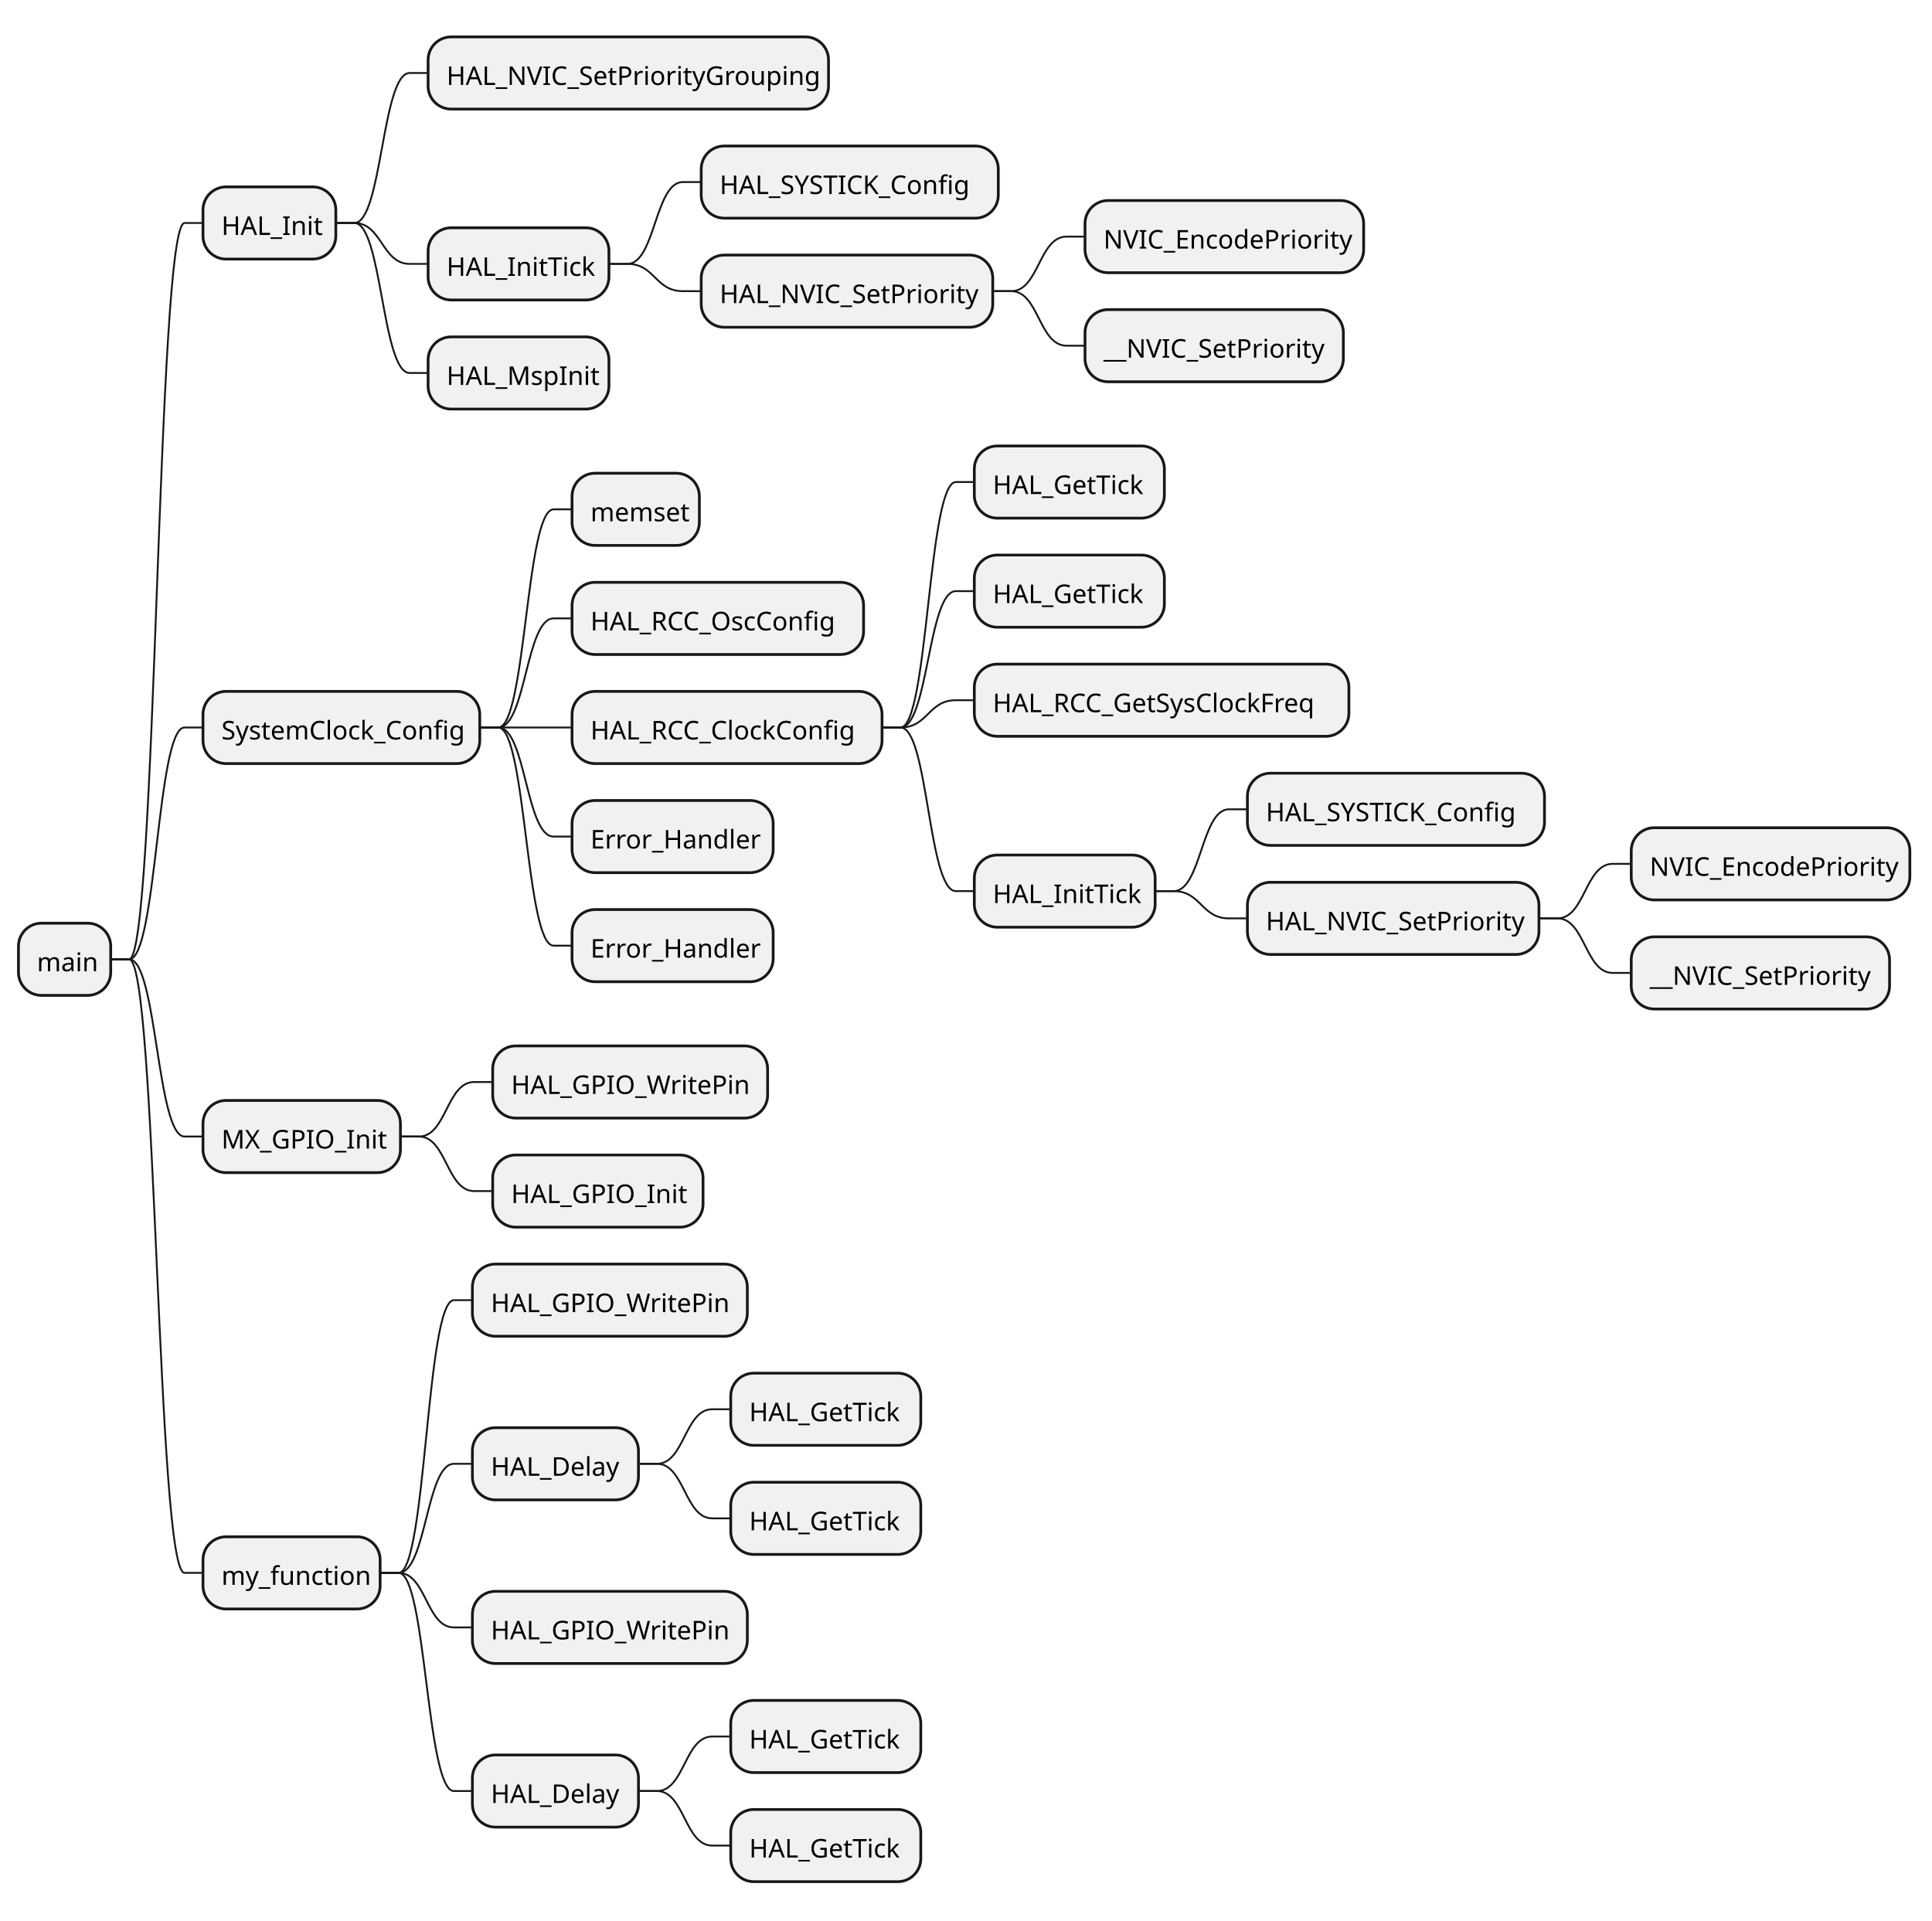
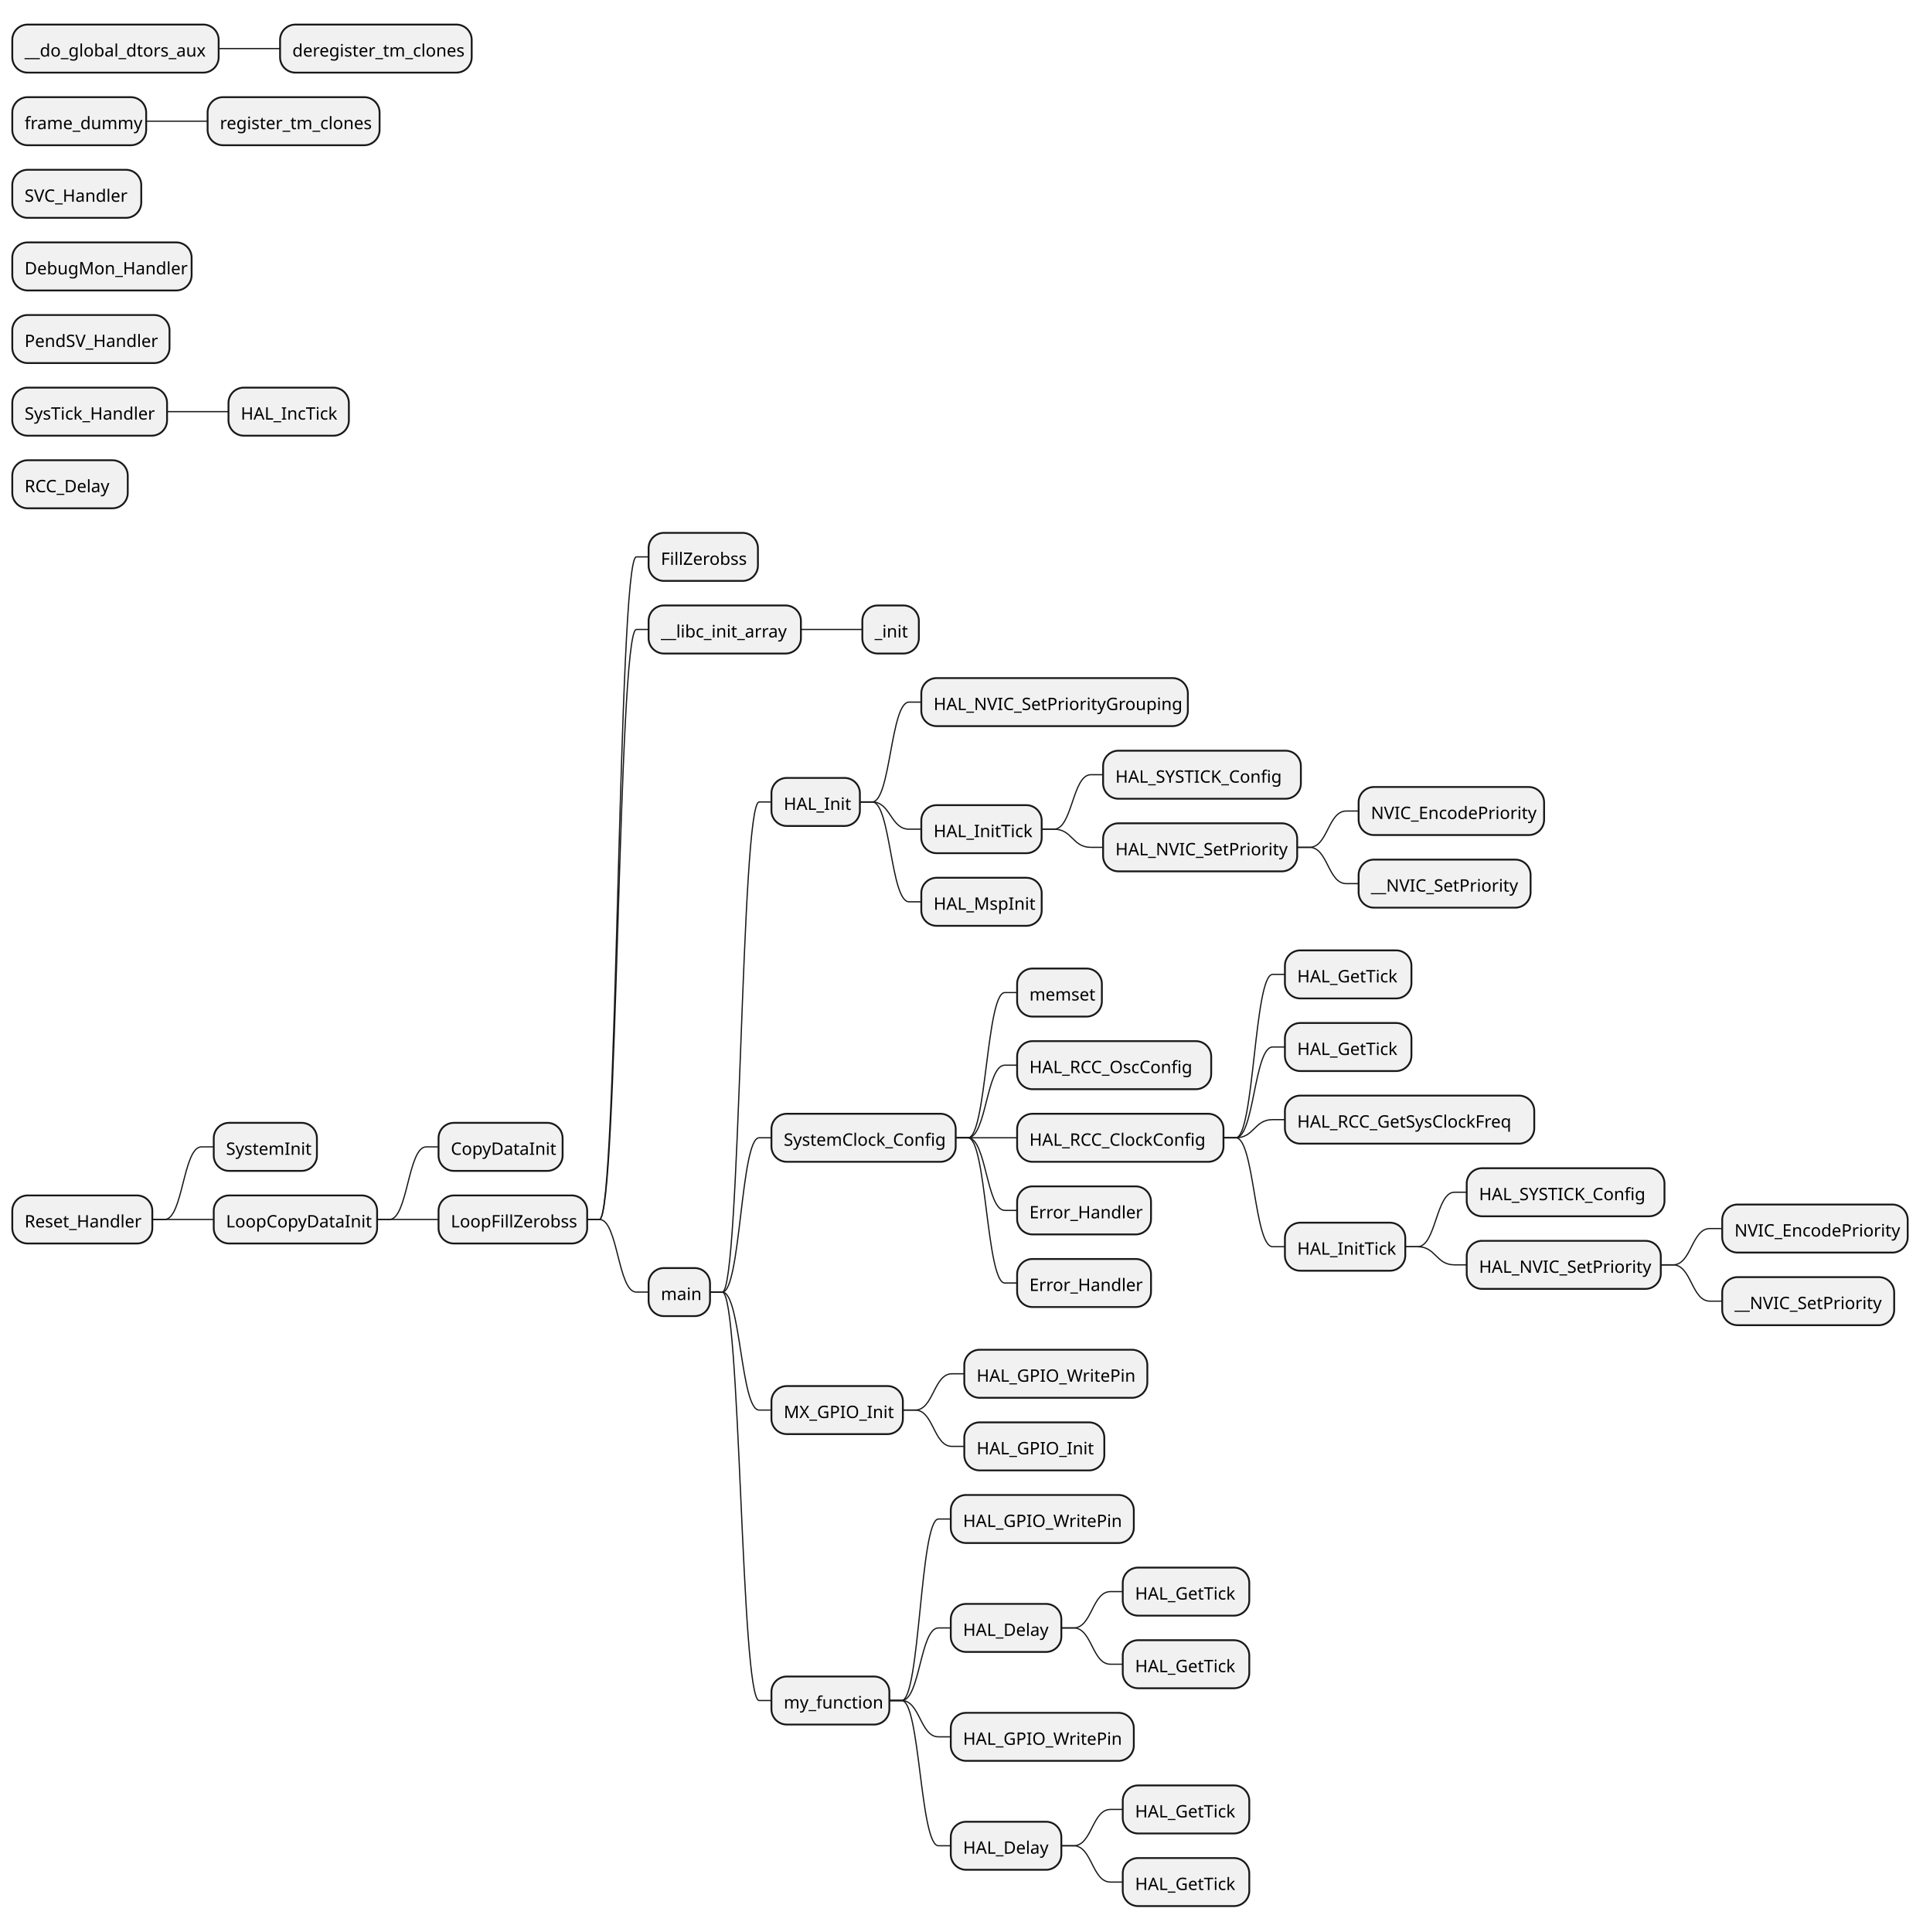
- <svg xmlns="http://www.w3.org/2000/svg" contentStyleType="text/css" height="1041px" preserveAspectRatio="none" style="width:1047px;height:1041px;background:#FFFFFF;" version="1.1" viewBox="0 0 1047 1041" width="1047px" zoomAndPan="magnify">
+ <svg xmlns="http://www.w3.org/2000/svg" contentStyleType="text/css" height="1573px" preserveAspectRatio="none" style="width:1565px;height:1573px;background:#FFFFFF;" version="1.1" viewBox="0 0 1565 1573" width="1565px" zoomAndPan="magnify">
  <defs />
  <g>
-     <rect fill="#F1F1F1" height="39.12" rx="12.5" ry="12.5" style="stroke:#181818;stroke-width:1.5;" width="50" x="10" y="500.351" />
-     <text fill="#000000" font-family="sans-serif" font-size="14" lengthAdjust="spacing" textLength="30" x="20" y="526.395">main</text>
-     <rect fill="#F1F1F1" height="39.12" rx="12.5" ry="12.5" style="stroke:#181818;stroke-width:1.5;" width="72" x="110" y="101.29" />
-     <text fill="#000000" font-family="sans-serif" font-size="14" lengthAdjust="spacing" textLength="52" x="120" y="127.334">HAL_Init</text>
-     <rect fill="#F1F1F1" height="39.12" rx="12.5" ry="12.5" style="stroke:#181818;stroke-width:1.5;" width="217" x="232" y="20" />
-     <text fill="#000000" font-family="sans-serif" font-size="14" lengthAdjust="spacing" textLength="197" x="242" y="46.044">HAL_NVIC_SetPriorityGrouping</text>
-     <path d="M182,120.85 L192,120.85 C207,120.85 207,39.56 222,39.56 L232,39.56 " fill="none" style="stroke:#181818;stroke-width:1.0;" />
-     <rect fill="#F1F1F1" height="39.12" rx="12.5" ry="12.5" style="stroke:#181818;stroke-width:1.5;" width="98" x="232" y="123.46" />
-     <text fill="#000000" font-family="sans-serif" font-size="14" lengthAdjust="spacing" textLength="78" x="242" y="149.504">HAL_InitTick</text>
-     <rect fill="#F1F1F1" height="39.12" rx="12.5" ry="12.5" style="stroke:#181818;stroke-width:1.5;" width="161" x="380" y="79.12" />
-     <text fill="#000000" font-family="sans-serif" font-size="14" lengthAdjust="spacing" textLength="141" x="390" y="105.164">HAL_SYSTICK_Config</text>
-     <path d="M330,143.02 L340,143.02 C355,143.02 355,98.68 370,98.68 L380,98.68 " fill="none" style="stroke:#181818;stroke-width:1.0;" />
-     <rect fill="#F1F1F1" height="39.12" rx="12.5" ry="12.5" style="stroke:#181818;stroke-width:1.5;" width="158" x="380" y="138.24" />
-     <text fill="#000000" font-family="sans-serif" font-size="14" lengthAdjust="spacing" textLength="138" x="390" y="164.284">HAL_NVIC_SetPriority</text>
-     <rect fill="#F1F1F1" height="39.12" rx="12.5" ry="12.5" style="stroke:#181818;stroke-width:1.5;" width="151" x="588" y="108.68" />
-     <text fill="#000000" font-family="sans-serif" font-size="14" lengthAdjust="spacing" textLength="131" x="598" y="134.724">NVIC_EncodePriority</text>
-     <path d="M538,157.8 L548,157.8 C563,157.8 563,128.24 578,128.24 L588,128.24 " fill="none" style="stroke:#181818;stroke-width:1.0;" />
-     <rect fill="#F1F1F1" height="39.12" rx="12.5" ry="12.5" style="stroke:#181818;stroke-width:1.5;" width="140" x="588" y="167.8" />
-     <text fill="#000000" font-family="sans-serif" font-size="14" lengthAdjust="spacing" textLength="120" x="598" y="193.844">__NVIC_SetPriority</text>
-     <path d="M538,157.8 L548,157.8 C563,157.8 563,187.36 578,187.36 L588,187.36 " fill="none" style="stroke:#181818;stroke-width:1.0;" />
-     <path d="M330,143.02 L340,143.02 C355,143.02 355,157.8 370,157.8 L380,157.8 " fill="none" style="stroke:#181818;stroke-width:1.0;" />
-     <path d="M182,120.85 L192,120.85 C207,120.85 207,143.02 222,143.02 L232,143.02 " fill="none" style="stroke:#181818;stroke-width:1.0;" />
-     <rect fill="#F1F1F1" height="39.12" rx="12.5" ry="12.5" style="stroke:#181818;stroke-width:1.5;" width="98" x="232" y="182.58" />
-     <text fill="#000000" font-family="sans-serif" font-size="14" lengthAdjust="spacing" textLength="78" x="242" y="208.624">HAL_MspInit</text>
-     <path d="M182,120.85 L192,120.85 C207,120.85 207,202.14 222,202.14 L232,202.14 " fill="none" style="stroke:#181818;stroke-width:1.0;" />
-     <path d="M60,519.911 L70,519.911 C85,519.911 85,120.85 100,120.85 L110,120.85 " fill="none" style="stroke:#181818;stroke-width:1.0;" />
-     <rect fill="#F1F1F1" height="39.12" rx="12.5" ry="12.5" style="stroke:#181818;stroke-width:1.5;" width="150" x="110" y="374.721" />
-     <text fill="#000000" font-family="sans-serif" font-size="14" lengthAdjust="spacing" textLength="130" x="120" y="400.765">SystemClock_Config</text>
-     <rect fill="#F1F1F1" height="39.12" rx="12.5" ry="12.5" style="stroke:#181818;stroke-width:1.5;" width="69" x="310" y="256.481" />
-     <text fill="#000000" font-family="sans-serif" font-size="14" lengthAdjust="spacing" textLength="49" x="320" y="282.524">memset</text>
-     <path d="M260,394.281 L270,394.281 C285,394.281 285,276.041 300,276.041 L310,276.041 " fill="none" style="stroke:#181818;stroke-width:1.0;" />
-     <rect fill="#F1F1F1" height="39.12" rx="12.5" ry="12.5" style="stroke:#181818;stroke-width:1.5;" width="158" x="310" y="315.601" />
-     <text fill="#000000" font-family="sans-serif" font-size="14" lengthAdjust="spacing" textLength="138" x="320" y="341.644">HAL_RCC_OscConfig</text>
-     <path d="M260,394.281 L270,394.281 C285,394.281 285,335.161 300,335.161 L310,335.161 " fill="none" style="stroke:#181818;stroke-width:1.0;" />
-     <rect fill="#F1F1F1" height="39.12" rx="12.5" ry="12.5" style="stroke:#181818;stroke-width:1.5;" width="168" x="310" y="374.721" />
-     <text fill="#000000" font-family="sans-serif" font-size="14" lengthAdjust="spacing" textLength="148" x="320" y="400.765">HAL_RCC_ClockConfig</text>
-     <rect fill="#F1F1F1" height="39.12" rx="12.5" ry="12.5" style="stroke:#181818;stroke-width:1.5;" width="103" x="528" y="241.7" />
-     <text fill="#000000" font-family="sans-serif" font-size="14" lengthAdjust="spacing" textLength="83" x="538" y="267.744">HAL_GetTick</text>
-     <path d="M478,394.281 L488,394.281 C503,394.281 503,261.26 518,261.26 L528,261.26 " fill="none" style="stroke:#181818;stroke-width:1.0;" />
-     <rect fill="#F1F1F1" height="39.12" rx="12.5" ry="12.5" style="stroke:#181818;stroke-width:1.5;" width="103" x="528" y="300.821" />
-     <text fill="#000000" font-family="sans-serif" font-size="14" lengthAdjust="spacing" textLength="83" x="538" y="326.865">HAL_GetTick</text>
-     <path d="M478,394.281 L488,394.281 C503,394.281 503,320.381 518,320.381 L528,320.381 " fill="none" style="stroke:#181818;stroke-width:1.0;" />
-     <rect fill="#F1F1F1" height="39.12" rx="12.5" ry="12.5" style="stroke:#181818;stroke-width:1.5;" width="203" x="528" y="359.941" />
-     <text fill="#000000" font-family="sans-serif" font-size="14" lengthAdjust="spacing" textLength="183" x="538" y="385.985">HAL_RCC_GetSysClockFreq</text>
-     <path d="M478,394.281 L488,394.281 C503,394.281 503,379.501 518,379.501 L528,379.501 " fill="none" style="stroke:#181818;stroke-width:1.0;" />
-     <rect fill="#F1F1F1" height="39.12" rx="12.5" ry="12.5" style="stroke:#181818;stroke-width:1.5;" width="98" x="528" y="463.401" />
-     <text fill="#000000" font-family="sans-serif" font-size="14" lengthAdjust="spacing" textLength="78" x="538" y="489.445">HAL_InitTick</text>
-     <rect fill="#F1F1F1" height="39.12" rx="12.5" ry="12.5" style="stroke:#181818;stroke-width:1.5;" width="161" x="676" y="419.061" />
-     <text fill="#000000" font-family="sans-serif" font-size="14" lengthAdjust="spacing" textLength="141" x="686" y="445.105">HAL_SYSTICK_Config</text>
-     <path d="M626,482.961 L636,482.961 C651,482.961 651,438.621 666,438.621 L676,438.621 " fill="none" style="stroke:#181818;stroke-width:1.0;" />
-     <rect fill="#F1F1F1" height="39.12" rx="12.5" ry="12.5" style="stroke:#181818;stroke-width:1.5;" width="158" x="676" y="478.181" />
-     <text fill="#000000" font-family="sans-serif" font-size="14" lengthAdjust="spacing" textLength="138" x="686" y="504.225">HAL_NVIC_SetPriority</text>
-     <rect fill="#F1F1F1" height="39.12" rx="12.5" ry="12.5" style="stroke:#181818;stroke-width:1.5;" width="151" x="884" y="448.621" />
-     <text fill="#000000" font-family="sans-serif" font-size="14" lengthAdjust="spacing" textLength="131" x="894" y="474.665">NVIC_EncodePriority</text>
-     <path d="M834,497.741 L844,497.741 C859,497.741 859,468.181 874,468.181 L884,468.181 " fill="none" style="stroke:#181818;stroke-width:1.0;" />
-     <rect fill="#F1F1F1" height="39.12" rx="12.5" ry="12.5" style="stroke:#181818;stroke-width:1.5;" width="140" x="884" y="507.741" />
-     <text fill="#000000" font-family="sans-serif" font-size="14" lengthAdjust="spacing" textLength="120" x="894" y="533.785">__NVIC_SetPriority</text>
-     <path d="M834,497.741 L844,497.741 C859,497.741 859,527.301 874,527.301 L884,527.301 " fill="none" style="stroke:#181818;stroke-width:1.0;" />
-     <path d="M626,482.961 L636,482.961 C651,482.961 651,497.741 666,497.741 L676,497.741 " fill="none" style="stroke:#181818;stroke-width:1.0;" />
-     <path d="M478,394.281 L488,394.281 C503,394.281 503,482.961 518,482.961 L528,482.961 " fill="none" style="stroke:#181818;stroke-width:1.0;" />
-     <path d="M260,394.281 L270,394.281 C285,394.281 285,394.281 300,394.281 L310,394.281 " fill="none" style="stroke:#181818;stroke-width:1.0;" />
-     <rect fill="#F1F1F1" height="39.12" rx="12.5" ry="12.5" style="stroke:#181818;stroke-width:1.5;" width="109" x="310" y="433.841" />
-     <text fill="#000000" font-family="sans-serif" font-size="14" lengthAdjust="spacing" textLength="89" x="320" y="459.885">Error_Handler</text>
-     <path d="M260,394.281 L270,394.281 C285,394.281 285,453.401 300,453.401 L310,453.401 " fill="none" style="stroke:#181818;stroke-width:1.0;" />
-     <rect fill="#F1F1F1" height="39.12" rx="12.5" ry="12.5" style="stroke:#181818;stroke-width:1.5;" width="109" x="310" y="492.961" />
-     <text fill="#000000" font-family="sans-serif" font-size="14" lengthAdjust="spacing" textLength="89" x="320" y="519.005">Error_Handler</text>
-     <path d="M260,394.281 L270,394.281 C285,394.281 285,512.521 300,512.521 L310,512.521 " fill="none" style="stroke:#181818;stroke-width:1.0;" />
-     <path d="M60,519.911 L70,519.911 C85,519.911 85,394.281 100,394.281 L110,394.281 " fill="none" style="stroke:#181818;stroke-width:1.0;" />
-     <rect fill="#F1F1F1" height="39.12" rx="12.5" ry="12.5" style="stroke:#181818;stroke-width:1.5;" width="107" x="110" y="596.421" />
-     <text fill="#000000" font-family="sans-serif" font-size="14" lengthAdjust="spacing" textLength="87" x="120" y="622.465">MX_GPIO_Init</text>
-     <rect fill="#F1F1F1" height="39.12" rx="12.5" ry="12.5" style="stroke:#181818;stroke-width:1.5;" width="149" x="267" y="566.861" />
-     <text fill="#000000" font-family="sans-serif" font-size="14" lengthAdjust="spacing" textLength="129" x="277" y="592.905">HAL_GPIO_WritePin</text>
-     <path d="M217,615.981 L227,615.981 C242,615.981 242,586.421 257,586.421 L267,586.421 " fill="none" style="stroke:#181818;stroke-width:1.0;" />
-     <rect fill="#F1F1F1" height="39.12" rx="12.5" ry="12.5" style="stroke:#181818;stroke-width:1.5;" width="114" x="267" y="625.981" />
-     <text fill="#000000" font-family="sans-serif" font-size="14" lengthAdjust="spacing" textLength="94" x="277" y="652.025">HAL_GPIO_Init</text>
-     <path d="M217,615.981 L227,615.981 C242,615.981 242,645.541 257,645.541 L267,645.541 " fill="none" style="stroke:#181818;stroke-width:1.0;" />
-     <path d="M60,519.911 L70,519.911 C85,519.911 85,615.981 100,615.981 L110,615.981 " fill="none" style="stroke:#181818;stroke-width:1.0;" />
-     <rect fill="#F1F1F1" height="39.12" rx="12.5" ry="12.5" style="stroke:#181818;stroke-width:1.5;" width="96" x="110" y="832.902" />
-     <text fill="#000000" font-family="sans-serif" font-size="14" lengthAdjust="spacing" textLength="76" x="120" y="858.946">my_function</text>
-     <rect fill="#F1F1F1" height="39.12" rx="12.5" ry="12.5" style="stroke:#181818;stroke-width:1.5;" width="149" x="256" y="685.101" />
-     <text fill="#000000" font-family="sans-serif" font-size="14" lengthAdjust="spacing" textLength="129" x="266" y="711.145">HAL_GPIO_WritePin</text>
-     <path d="M206,852.462 L216,852.462 C231,852.462 231,704.661 246,704.661 L256,704.661 " fill="none" style="stroke:#181818;stroke-width:1.0;" />
-     <rect fill="#F1F1F1" height="39.12" rx="12.5" ry="12.5" style="stroke:#181818;stroke-width:1.5;" width="90" x="256" y="773.782" />
-     <text fill="#000000" font-family="sans-serif" font-size="14" lengthAdjust="spacing" textLength="70" x="266" y="799.825">HAL_Delay</text>
-     <rect fill="#F1F1F1" height="39.12" rx="12.5" ry="12.5" style="stroke:#181818;stroke-width:1.5;" width="103" x="396" y="744.221" />
-     <text fill="#000000" font-family="sans-serif" font-size="14" lengthAdjust="spacing" textLength="83" x="406" y="770.265">HAL_GetTick</text>
-     <path d="M346,793.342 L356,793.342 C371,793.342 371,763.782 386,763.782 L396,763.782 " fill="none" style="stroke:#181818;stroke-width:1.0;" />
-     <rect fill="#F1F1F1" height="39.12" rx="12.5" ry="12.5" style="stroke:#181818;stroke-width:1.5;" width="103" x="396" y="803.342" />
-     <text fill="#000000" font-family="sans-serif" font-size="14" lengthAdjust="spacing" textLength="83" x="406" y="829.385">HAL_GetTick</text>
-     <path d="M346,793.342 L356,793.342 C371,793.342 371,822.902 386,822.902 L396,822.902 " fill="none" style="stroke:#181818;stroke-width:1.0;" />
-     <path d="M206,852.462 L216,852.462 C231,852.462 231,793.342 246,793.342 L256,793.342 " fill="none" style="stroke:#181818;stroke-width:1.0;" />
-     <rect fill="#F1F1F1" height="39.12" rx="12.5" ry="12.5" style="stroke:#181818;stroke-width:1.5;" width="149" x="256" y="862.462" />
-     <text fill="#000000" font-family="sans-serif" font-size="14" lengthAdjust="spacing" textLength="129" x="266" y="888.506">HAL_GPIO_WritePin</text>
-     <path d="M206,852.462 L216,852.462 C231,852.462 231,882.022 246,882.022 L256,882.022 " fill="none" style="stroke:#181818;stroke-width:1.0;" />
-     <rect fill="#F1F1F1" height="39.12" rx="12.5" ry="12.5" style="stroke:#181818;stroke-width:1.5;" width="90" x="256" y="951.142" />
-     <text fill="#000000" font-family="sans-serif" font-size="14" lengthAdjust="spacing" textLength="70" x="266" y="977.186">HAL_Delay</text>
-     <rect fill="#F1F1F1" height="39.12" rx="12.5" ry="12.5" style="stroke:#181818;stroke-width:1.5;" width="103" x="396" y="921.582" />
-     <text fill="#000000" font-family="sans-serif" font-size="14" lengthAdjust="spacing" textLength="83" x="406" y="947.626">HAL_GetTick</text>
-     <path d="M346,970.702 L356,970.702 C371,970.702 371,941.142 386,941.142 L396,941.142 " fill="none" style="stroke:#181818;stroke-width:1.0;" />
-     <rect fill="#F1F1F1" height="39.12" rx="12.5" ry="12.5" style="stroke:#181818;stroke-width:1.5;" width="103" x="396" y="980.702" />
-     <text fill="#000000" font-family="sans-serif" font-size="14" lengthAdjust="spacing" textLength="83" x="406" y="1006.746">HAL_GetTick</text>
-     <path d="M346,970.702 L356,970.702 C371,970.702 371,1000.262 386,1000.262 L396,1000.262 " fill="none" style="stroke:#181818;stroke-width:1.0;" />
-     <path d="M206,852.462 L216,852.462 C231,852.462 231,970.702 246,970.702 L256,970.702 " fill="none" style="stroke:#181818;stroke-width:1.0;" />
-     <path d="M60,519.911 L70,519.911 C85,519.911 85,852.462 100,852.462 L110,852.462 " fill="none" style="stroke:#181818;stroke-width:1.0;" />
+     <rect fill="#F1F1F1" height="39.12" rx="12.5" ry="12.5" style="stroke:#181818;stroke-width:1.5;" width="168" x="10" y="20" />
+     <text fill="#000000" font-family="sans-serif" font-size="14" lengthAdjust="spacing" textLength="148" x="20" y="46.044">__do_global_dtors_aux</text>
+     <rect fill="#F1F1F1" height="39.12" rx="12.5" ry="12.5" style="stroke:#181818;stroke-width:1.5;" width="156" x="228" y="20" />
+     <text fill="#000000" font-family="sans-serif" font-size="14" lengthAdjust="spacing" textLength="136" x="238" y="46.044">deregister_tm_clones</text>
+     <path d="M178,39.56 L188,39.56 C203,39.56 203,39.56 218,39.56 L228,39.56 " fill="none" style="stroke:#181818;stroke-width:1.0;" />
+     <rect fill="#F1F1F1" height="39.12" rx="12.5" ry="12.5" style="stroke:#181818;stroke-width:1.5;" width="109" x="10" y="79.12" />
+     <text fill="#000000" font-family="sans-serif" font-size="14" lengthAdjust="spacing" textLength="89" x="20" y="105.164">frame_dummy</text>
+     <rect fill="#F1F1F1" height="39.12" rx="12.5" ry="12.5" style="stroke:#181818;stroke-width:1.5;" width="140" x="169" y="79.12" />
+     <text fill="#000000" font-family="sans-serif" font-size="14" lengthAdjust="spacing" textLength="120" x="179" y="105.164">register_tm_clones</text>
+     <path d="M119,98.68 L129,98.68 C144,98.68 144,98.68 159,98.68 L169,98.68 " fill="none" style="stroke:#181818;stroke-width:1.0;" />
+     <rect fill="#F1F1F1" height="39.12" rx="12.5" ry="12.5" style="stroke:#181818;stroke-width:1.5;" width="105" x="10" y="138.24" />
+     <text fill="#000000" font-family="sans-serif" font-size="14" lengthAdjust="spacing" textLength="85" x="20" y="164.284">SVC_Handler</text>
+     <rect fill="#F1F1F1" height="39.12" rx="12.5" ry="12.5" style="stroke:#181818;stroke-width:1.5;" width="146" x="10" y="197.36" />
+     <text fill="#000000" font-family="sans-serif" font-size="14" lengthAdjust="spacing" textLength="126" x="20" y="223.404">DebugMon_Handler</text>
+     <rect fill="#F1F1F1" height="39.12" rx="12.5" ry="12.5" style="stroke:#181818;stroke-width:1.5;" width="128" x="10" y="256.481" />
+     <text fill="#000000" font-family="sans-serif" font-size="14" lengthAdjust="spacing" textLength="108" x="20" y="282.524">PendSV_Handler</text>
+     <rect fill="#F1F1F1" height="39.12" rx="12.5" ry="12.5" style="stroke:#181818;stroke-width:1.5;" width="126" x="10" y="315.601" />
+     <text fill="#000000" font-family="sans-serif" font-size="14" lengthAdjust="spacing" textLength="106" x="20" y="341.644">SysTick_Handler</text>
+     <rect fill="#F1F1F1" height="39.12" rx="12.5" ry="12.5" style="stroke:#181818;stroke-width:1.5;" width="98" x="186" y="315.601" />
+     <text fill="#000000" font-family="sans-serif" font-size="14" lengthAdjust="spacing" textLength="78" x="196" y="341.644">HAL_IncTick</text>
+     <path d="M136,335.161 L146,335.161 C161,335.161 161,335.161 176,335.161 L186,335.161 " fill="none" style="stroke:#181818;stroke-width:1.0;" />
+     <rect fill="#F1F1F1" height="39.12" rx="12.5" ry="12.5" style="stroke:#181818;stroke-width:1.5;" width="94" x="10" y="374.721" />
+     <text fill="#000000" font-family="sans-serif" font-size="14" lengthAdjust="spacing" textLength="74" x="20" y="400.765">RCC_Delay</text>
+     <rect fill="#F1F1F1" height="39.12" rx="12.5" ry="12.5" style="stroke:#181818;stroke-width:1.5;" width="114" x="10" y="973.312" />
+     <text fill="#000000" font-family="sans-serif" font-size="14" lengthAdjust="spacing" textLength="94" x="20" y="999.356">Reset_Handler</text>
+     <rect fill="#F1F1F1" height="39.12" rx="12.5" ry="12.5" style="stroke:#181818;stroke-width:1.5;" width="84" x="174" y="914.192" />
+     <text fill="#000000" font-family="sans-serif" font-size="14" lengthAdjust="spacing" textLength="64" x="184" y="940.236">SystemInit</text>
+     <path d="M124,992.872 L134,992.872 C149,992.872 149,933.752 164,933.752 L174,933.752 " fill="none" style="stroke:#181818;stroke-width:1.0;" />
+     <rect fill="#F1F1F1" height="39.12" rx="12.5" ry="12.5" style="stroke:#181818;stroke-width:1.5;" width="133" x="174" y="973.312" />
+     <text fill="#000000" font-family="sans-serif" font-size="14" lengthAdjust="spacing" textLength="113" x="184" y="999.356">LoopCopyDataInit</text>
+     <rect fill="#F1F1F1" height="39.12" rx="12.5" ry="12.5" style="stroke:#181818;stroke-width:1.5;" width="101" x="357" y="914.192" />
+     <text fill="#000000" font-family="sans-serif" font-size="14" lengthAdjust="spacing" textLength="81" x="367" y="940.236">CopyDataInit</text>
+     <path d="M307,992.872 L317,992.872 C332,992.872 332,933.752 347,933.752 L357,933.752 " fill="none" style="stroke:#181818;stroke-width:1.0;" />
+     <rect fill="#F1F1F1" height="39.12" rx="12.5" ry="12.5" style="stroke:#181818;stroke-width:1.5;" width="121" x="357" y="973.312" />
+     <text fill="#000000" font-family="sans-serif" font-size="14" lengthAdjust="spacing" textLength="101" x="367" y="999.356">LoopFillZerobss</text>
+     <rect fill="#F1F1F1" height="39.12" rx="12.5" ry="12.5" style="stroke:#181818;stroke-width:1.5;" width="89" x="528" y="433.841" />
+     <text fill="#000000" font-family="sans-serif" font-size="14" lengthAdjust="spacing" textLength="69" x="538" y="459.885">FillZerobss</text>
+     <path d="M478,992.872 L488,992.872 C503,992.872 503,453.401 518,453.401 L528,453.401 " fill="none" style="stroke:#181818;stroke-width:1.0;" />
+     <rect fill="#F1F1F1" height="39.12" rx="12.5" ry="12.5" style="stroke:#181818;stroke-width:1.5;" width="124" x="528" y="492.961" />
+     <text fill="#000000" font-family="sans-serif" font-size="14" lengthAdjust="spacing" textLength="104" x="538" y="519.005">__libc_init_array</text>
+     <rect fill="#F1F1F1" height="39.12" rx="12.5" ry="12.5" style="stroke:#181818;stroke-width:1.5;" width="46" x="702" y="492.961" />
+     <text fill="#000000" font-family="sans-serif" font-size="14" lengthAdjust="spacing" textLength="26" x="712" y="519.005">_init</text>
+     <path d="M652,512.521 L662,512.521 C677,512.521 677,512.521 692,512.521 L702,512.521 " fill="none" style="stroke:#181818;stroke-width:1.0;" />
+     <path d="M478,992.872 L488,992.872 C503,992.872 503,512.521 518,512.521 L528,512.521 " fill="none" style="stroke:#181818;stroke-width:1.0;" />
+     <rect fill="#F1F1F1" height="39.12" rx="12.5" ry="12.5" style="stroke:#181818;stroke-width:1.5;" width="50" x="528" y="1032.432" />
+     <text fill="#000000" font-family="sans-serif" font-size="14" lengthAdjust="spacing" textLength="30" x="538" y="1058.476">main</text>
+     <rect fill="#F1F1F1" height="39.12" rx="12.5" ry="12.5" style="stroke:#181818;stroke-width:1.5;" width="72" x="628" y="633.371" />
+     <text fill="#000000" font-family="sans-serif" font-size="14" lengthAdjust="spacing" textLength="52" x="638" y="659.415">HAL_Init</text>
+     <rect fill="#F1F1F1" height="39.12" rx="12.5" ry="12.5" style="stroke:#181818;stroke-width:1.5;" width="217" x="750" y="552.081" />
+     <text fill="#000000" font-family="sans-serif" font-size="14" lengthAdjust="spacing" textLength="197" x="760" y="578.125">HAL_NVIC_SetPriorityGrouping</text>
+     <path d="M700,652.931 L710,652.931 C725,652.931 725,571.641 740,571.641 L750,571.641 " fill="none" style="stroke:#181818;stroke-width:1.0;" />
+     <rect fill="#F1F1F1" height="39.12" rx="12.5" ry="12.5" style="stroke:#181818;stroke-width:1.5;" width="98" x="750" y="655.541" />
+     <text fill="#000000" font-family="sans-serif" font-size="14" lengthAdjust="spacing" textLength="78" x="760" y="681.585">HAL_InitTick</text>
+     <rect fill="#F1F1F1" height="39.12" rx="12.5" ry="12.5" style="stroke:#181818;stroke-width:1.5;" width="161" x="898" y="611.201" />
+     <text fill="#000000" font-family="sans-serif" font-size="14" lengthAdjust="spacing" textLength="141" x="908" y="637.245">HAL_SYSTICK_Config</text>
+     <path d="M848,675.101 L858,675.101 C873,675.101 873,630.761 888,630.761 L898,630.761 " fill="none" style="stroke:#181818;stroke-width:1.0;" />
+     <rect fill="#F1F1F1" height="39.12" rx="12.5" ry="12.5" style="stroke:#181818;stroke-width:1.5;" width="158" x="898" y="670.321" />
+     <text fill="#000000" font-family="sans-serif" font-size="14" lengthAdjust="spacing" textLength="138" x="908" y="696.365">HAL_NVIC_SetPriority</text>
+     <rect fill="#F1F1F1" height="39.12" rx="12.5" ry="12.5" style="stroke:#181818;stroke-width:1.5;" width="151" x="1106" y="640.761" />
+     <text fill="#000000" font-family="sans-serif" font-size="14" lengthAdjust="spacing" textLength="131" x="1116" y="666.805">NVIC_EncodePriority</text>
+     <path d="M1056,689.881 L1066,689.881 C1081,689.881 1081,660.321 1096,660.321 L1106,660.321 " fill="none" style="stroke:#181818;stroke-width:1.0;" />
+     <rect fill="#F1F1F1" height="39.12" rx="12.5" ry="12.5" style="stroke:#181818;stroke-width:1.5;" width="140" x="1106" y="699.881" />
+     <text fill="#000000" font-family="sans-serif" font-size="14" lengthAdjust="spacing" textLength="120" x="1116" y="725.925">__NVIC_SetPriority</text>
+     <path d="M1056,689.881 L1066,689.881 C1081,689.881 1081,719.441 1096,719.441 L1106,719.441 " fill="none" style="stroke:#181818;stroke-width:1.0;" />
+     <path d="M848,675.101 L858,675.101 C873,675.101 873,689.881 888,689.881 L898,689.881 " fill="none" style="stroke:#181818;stroke-width:1.0;" />
+     <path d="M700,652.931 L710,652.931 C725,652.931 725,675.101 740,675.101 L750,675.101 " fill="none" style="stroke:#181818;stroke-width:1.0;" />
+     <rect fill="#F1F1F1" height="39.12" rx="12.5" ry="12.5" style="stroke:#181818;stroke-width:1.5;" width="98" x="750" y="714.661" />
+     <text fill="#000000" font-family="sans-serif" font-size="14" lengthAdjust="spacing" textLength="78" x="760" y="740.705">HAL_MspInit</text>
+     <path d="M700,652.931 L710,652.931 C725,652.931 725,734.221 740,734.221 L750,734.221 " fill="none" style="stroke:#181818;stroke-width:1.0;" />
+     <path d="M578,1051.992 L588,1051.992 C603,1051.992 603,652.931 618,652.931 L628,652.931 " fill="none" style="stroke:#181818;stroke-width:1.0;" />
+     <rect fill="#F1F1F1" height="39.12" rx="12.5" ry="12.5" style="stroke:#181818;stroke-width:1.5;" width="150" x="628" y="906.802" />
+     <text fill="#000000" font-family="sans-serif" font-size="14" lengthAdjust="spacing" textLength="130" x="638" y="932.846">SystemClock_Config</text>
+     <rect fill="#F1F1F1" height="39.12" rx="12.5" ry="12.5" style="stroke:#181818;stroke-width:1.5;" width="69" x="828" y="788.562" />
+     <text fill="#000000" font-family="sans-serif" font-size="14" lengthAdjust="spacing" textLength="49" x="838" y="814.606">memset</text>
+     <path d="M778,926.362 L788,926.362 C803,926.362 803,808.122 818,808.122 L828,808.122 " fill="none" style="stroke:#181818;stroke-width:1.0;" />
+     <rect fill="#F1F1F1" height="39.12" rx="12.5" ry="12.5" style="stroke:#181818;stroke-width:1.5;" width="158" x="828" y="847.682" />
+     <text fill="#000000" font-family="sans-serif" font-size="14" lengthAdjust="spacing" textLength="138" x="838" y="873.726">HAL_RCC_OscConfig</text>
+     <path d="M778,926.362 L788,926.362 C803,926.362 803,867.242 818,867.242 L828,867.242 " fill="none" style="stroke:#181818;stroke-width:1.0;" />
+     <rect fill="#F1F1F1" height="39.12" rx="12.5" ry="12.5" style="stroke:#181818;stroke-width:1.5;" width="168" x="828" y="906.802" />
+     <text fill="#000000" font-family="sans-serif" font-size="14" lengthAdjust="spacing" textLength="148" x="838" y="932.846">HAL_RCC_ClockConfig</text>
+     <rect fill="#F1F1F1" height="39.12" rx="12.5" ry="12.5" style="stroke:#181818;stroke-width:1.5;" width="103" x="1046" y="773.782" />
+     <text fill="#000000" font-family="sans-serif" font-size="14" lengthAdjust="spacing" textLength="83" x="1056" y="799.825">HAL_GetTick</text>
+     <path d="M996,926.362 L1006,926.362 C1021,926.362 1021,793.342 1036,793.342 L1046,793.342 " fill="none" style="stroke:#181818;stroke-width:1.0;" />
+     <rect fill="#F1F1F1" height="39.12" rx="12.5" ry="12.5" style="stroke:#181818;stroke-width:1.5;" width="103" x="1046" y="832.902" />
+     <text fill="#000000" font-family="sans-serif" font-size="14" lengthAdjust="spacing" textLength="83" x="1056" y="858.946">HAL_GetTick</text>
+     <path d="M996,926.362 L1006,926.362 C1021,926.362 1021,852.462 1036,852.462 L1046,852.462 " fill="none" style="stroke:#181818;stroke-width:1.0;" />
+     <rect fill="#F1F1F1" height="39.12" rx="12.5" ry="12.5" style="stroke:#181818;stroke-width:1.5;" width="203" x="1046" y="892.022" />
+     <text fill="#000000" font-family="sans-serif" font-size="14" lengthAdjust="spacing" textLength="183" x="1056" y="918.066">HAL_RCC_GetSysClockFreq</text>
+     <path d="M996,926.362 L1006,926.362 C1021,926.362 1021,911.582 1036,911.582 L1046,911.582 " fill="none" style="stroke:#181818;stroke-width:1.0;" />
+     <rect fill="#F1F1F1" height="39.12" rx="12.5" ry="12.5" style="stroke:#181818;stroke-width:1.5;" width="98" x="1046" y="995.482" />
+     <text fill="#000000" font-family="sans-serif" font-size="14" lengthAdjust="spacing" textLength="78" x="1056" y="1021.526">HAL_InitTick</text>
+     <rect fill="#F1F1F1" height="39.12" rx="12.5" ry="12.5" style="stroke:#181818;stroke-width:1.5;" width="161" x="1194" y="951.142" />
+     <text fill="#000000" font-family="sans-serif" font-size="14" lengthAdjust="spacing" textLength="141" x="1204" y="977.186">HAL_SYSTICK_Config</text>
+     <path d="M1144,1015.042 L1154,1015.042 C1169,1015.042 1169,970.702 1184,970.702 L1194,970.702 " fill="none" style="stroke:#181818;stroke-width:1.0;" />
+     <rect fill="#F1F1F1" height="39.12" rx="12.5" ry="12.5" style="stroke:#181818;stroke-width:1.5;" width="158" x="1194" y="1010.262" />
+     <text fill="#000000" font-family="sans-serif" font-size="14" lengthAdjust="spacing" textLength="138" x="1204" y="1036.306">HAL_NVIC_SetPriority</text>
+     <rect fill="#F1F1F1" height="39.12" rx="12.5" ry="12.5" style="stroke:#181818;stroke-width:1.5;" width="151" x="1402" y="980.702" />
+     <text fill="#000000" font-family="sans-serif" font-size="14" lengthAdjust="spacing" textLength="131" x="1412" y="1006.746">NVIC_EncodePriority</text>
+     <path d="M1352,1029.822 L1362,1029.822 C1377,1029.822 1377,1000.262 1392,1000.262 L1402,1000.262 " fill="none" style="stroke:#181818;stroke-width:1.0;" />
+     <rect fill="#F1F1F1" height="39.12" rx="12.5" ry="12.5" style="stroke:#181818;stroke-width:1.5;" width="140" x="1402" y="1039.822" />
+     <text fill="#000000" font-family="sans-serif" font-size="14" lengthAdjust="spacing" textLength="120" x="1412" y="1065.866">__NVIC_SetPriority</text>
+     <path d="M1352,1029.822 L1362,1029.822 C1377,1029.822 1377,1059.382 1392,1059.382 L1402,1059.382 " fill="none" style="stroke:#181818;stroke-width:1.0;" />
+     <path d="M1144,1015.042 L1154,1015.042 C1169,1015.042 1169,1029.822 1184,1029.822 L1194,1029.822 " fill="none" style="stroke:#181818;stroke-width:1.0;" />
+     <path d="M996,926.362 L1006,926.362 C1021,926.362 1021,1015.042 1036,1015.042 L1046,1015.042 " fill="none" style="stroke:#181818;stroke-width:1.0;" />
+     <path d="M778,926.362 L788,926.362 C803,926.362 803,926.362 818,926.362 L828,926.362 " fill="none" style="stroke:#181818;stroke-width:1.0;" />
+     <rect fill="#F1F1F1" height="39.12" rx="12.5" ry="12.5" style="stroke:#181818;stroke-width:1.5;" width="109" x="828" y="965.922" />
+     <text fill="#000000" font-family="sans-serif" font-size="14" lengthAdjust="spacing" textLength="89" x="838" y="991.966">Error_Handler</text>
+     <path d="M778,926.362 L788,926.362 C803,926.362 803,985.482 818,985.482 L828,985.482 " fill="none" style="stroke:#181818;stroke-width:1.0;" />
+     <rect fill="#F1F1F1" height="39.12" rx="12.5" ry="12.5" style="stroke:#181818;stroke-width:1.5;" width="109" x="828" y="1025.042" />
+     <text fill="#000000" font-family="sans-serif" font-size="14" lengthAdjust="spacing" textLength="89" x="838" y="1051.086">Error_Handler</text>
+     <path d="M778,926.362 L788,926.362 C803,926.362 803,1044.602 818,1044.602 L828,1044.602 " fill="none" style="stroke:#181818;stroke-width:1.0;" />
+     <path d="M578,1051.992 L588,1051.992 C603,1051.992 603,926.362 618,926.362 L628,926.362 " fill="none" style="stroke:#181818;stroke-width:1.0;" />
+     <rect fill="#F1F1F1" height="39.12" rx="12.5" ry="12.5" style="stroke:#181818;stroke-width:1.5;" width="107" x="628" y="1128.502" />
+     <text fill="#000000" font-family="sans-serif" font-size="14" lengthAdjust="spacing" textLength="87" x="638" y="1154.546">MX_GPIO_Init</text>
+     <rect fill="#F1F1F1" height="39.12" rx="12.5" ry="12.5" style="stroke:#181818;stroke-width:1.5;" width="149" x="785" y="1098.942" />
+     <text fill="#000000" font-family="sans-serif" font-size="14" lengthAdjust="spacing" textLength="129" x="795" y="1124.986">HAL_GPIO_WritePin</text>
+     <path d="M735,1148.062 L745,1148.062 C760,1148.062 760,1118.502 775,1118.502 L785,1118.502 " fill="none" style="stroke:#181818;stroke-width:1.0;" />
+     <rect fill="#F1F1F1" height="39.12" rx="12.5" ry="12.5" style="stroke:#181818;stroke-width:1.5;" width="114" x="785" y="1158.062" />
+     <text fill="#000000" font-family="sans-serif" font-size="14" lengthAdjust="spacing" textLength="94" x="795" y="1184.106">HAL_GPIO_Init</text>
+     <path d="M735,1148.062 L745,1148.062 C760,1148.062 760,1177.622 775,1177.622 L785,1177.622 " fill="none" style="stroke:#181818;stroke-width:1.0;" />
+     <path d="M578,1051.992 L588,1051.992 C603,1051.992 603,1148.062 618,1148.062 L628,1148.062 " fill="none" style="stroke:#181818;stroke-width:1.0;" />
+     <rect fill="#F1F1F1" height="39.12" rx="12.5" ry="12.5" style="stroke:#181818;stroke-width:1.5;" width="96" x="628" y="1364.983" />
+     <text fill="#000000" font-family="sans-serif" font-size="14" lengthAdjust="spacing" textLength="76" x="638" y="1391.027">my_function</text>
+     <rect fill="#F1F1F1" height="39.12" rx="12.5" ry="12.5" style="stroke:#181818;stroke-width:1.5;" width="149" x="774" y="1217.182" />
+     <text fill="#000000" font-family="sans-serif" font-size="14" lengthAdjust="spacing" textLength="129" x="784" y="1243.226">HAL_GPIO_WritePin</text>
+     <path d="M724,1384.543 L734,1384.543 C749,1384.543 749,1236.742 764,1236.742 L774,1236.742 " fill="none" style="stroke:#181818;stroke-width:1.0;" />
+     <rect fill="#F1F1F1" height="39.12" rx="12.5" ry="12.5" style="stroke:#181818;stroke-width:1.5;" width="90" x="774" y="1305.862" />
+     <text fill="#000000" font-family="sans-serif" font-size="14" lengthAdjust="spacing" textLength="70" x="784" y="1331.907">HAL_Delay</text>
+     <rect fill="#F1F1F1" height="39.12" rx="12.5" ry="12.5" style="stroke:#181818;stroke-width:1.5;" width="103" x="914" y="1276.303" />
+     <text fill="#000000" font-family="sans-serif" font-size="14" lengthAdjust="spacing" textLength="83" x="924" y="1302.346">HAL_GetTick</text>
+     <path d="M864,1325.423 L874,1325.423 C889,1325.423 889,1295.862 904,1295.862 L914,1295.862 " fill="none" style="stroke:#181818;stroke-width:1.0;" />
+     <rect fill="#F1F1F1" height="39.12" rx="12.5" ry="12.5" style="stroke:#181818;stroke-width:1.5;" width="103" x="914" y="1335.423" />
+     <text fill="#000000" font-family="sans-serif" font-size="14" lengthAdjust="spacing" textLength="83" x="924" y="1361.467">HAL_GetTick</text>
+     <path d="M864,1325.423 L874,1325.423 C889,1325.423 889,1354.983 904,1354.983 L914,1354.983 " fill="none" style="stroke:#181818;stroke-width:1.0;" />
+     <path d="M724,1384.543 L734,1384.543 C749,1384.543 749,1325.423 764,1325.423 L774,1325.423 " fill="none" style="stroke:#181818;stroke-width:1.0;" />
+     <rect fill="#F1F1F1" height="39.12" rx="12.5" ry="12.5" style="stroke:#181818;stroke-width:1.5;" width="149" x="774" y="1394.543" />
+     <text fill="#000000" font-family="sans-serif" font-size="14" lengthAdjust="spacing" textLength="129" x="784" y="1420.587">HAL_GPIO_WritePin</text>
+     <path d="M724,1384.543 L734,1384.543 C749,1384.543 749,1414.103 764,1414.103 L774,1414.103 " fill="none" style="stroke:#181818;stroke-width:1.0;" />
+     <rect fill="#F1F1F1" height="39.12" rx="12.5" ry="12.5" style="stroke:#181818;stroke-width:1.5;" width="90" x="774" y="1483.223" />
+     <text fill="#000000" font-family="sans-serif" font-size="14" lengthAdjust="spacing" textLength="70" x="784" y="1509.267">HAL_Delay</text>
+     <rect fill="#F1F1F1" height="39.12" rx="12.5" ry="12.5" style="stroke:#181818;stroke-width:1.5;" width="103" x="914" y="1453.663" />
+     <text fill="#000000" font-family="sans-serif" font-size="14" lengthAdjust="spacing" textLength="83" x="924" y="1479.707">HAL_GetTick</text>
+     <path d="M864,1502.783 L874,1502.783 C889,1502.783 889,1473.223 904,1473.223 L914,1473.223 " fill="none" style="stroke:#181818;stroke-width:1.0;" />
+     <rect fill="#F1F1F1" height="39.12" rx="12.5" ry="12.5" style="stroke:#181818;stroke-width:1.5;" width="103" x="914" y="1512.783" />
+     <text fill="#000000" font-family="sans-serif" font-size="14" lengthAdjust="spacing" textLength="83" x="924" y="1538.827">HAL_GetTick</text>
+     <path d="M864,1502.783 L874,1502.783 C889,1502.783 889,1532.343 904,1532.343 L914,1532.343 " fill="none" style="stroke:#181818;stroke-width:1.0;" />
+     <path d="M724,1384.543 L734,1384.543 C749,1384.543 749,1502.783 764,1502.783 L774,1502.783 " fill="none" style="stroke:#181818;stroke-width:1.0;" />
+     <path d="M578,1051.992 L588,1051.992 C603,1051.992 603,1384.543 618,1384.543 L628,1384.543 " fill="none" style="stroke:#181818;stroke-width:1.0;" />
+     <path d="M478,992.872 L488,992.872 C503,992.872 503,1051.992 518,1051.992 L528,1051.992 " fill="none" style="stroke:#181818;stroke-width:1.0;" />
+     <path d="M307,992.872 L317,992.872 C332,992.872 332,992.872 347,992.872 L357,992.872 " fill="none" style="stroke:#181818;stroke-width:1.0;" />
+     <path d="M124,992.872 L134,992.872 C149,992.872 149,992.872 164,992.872 L174,992.872 " fill="none" style="stroke:#181818;stroke-width:1.0;" />
  </g>
</svg>
